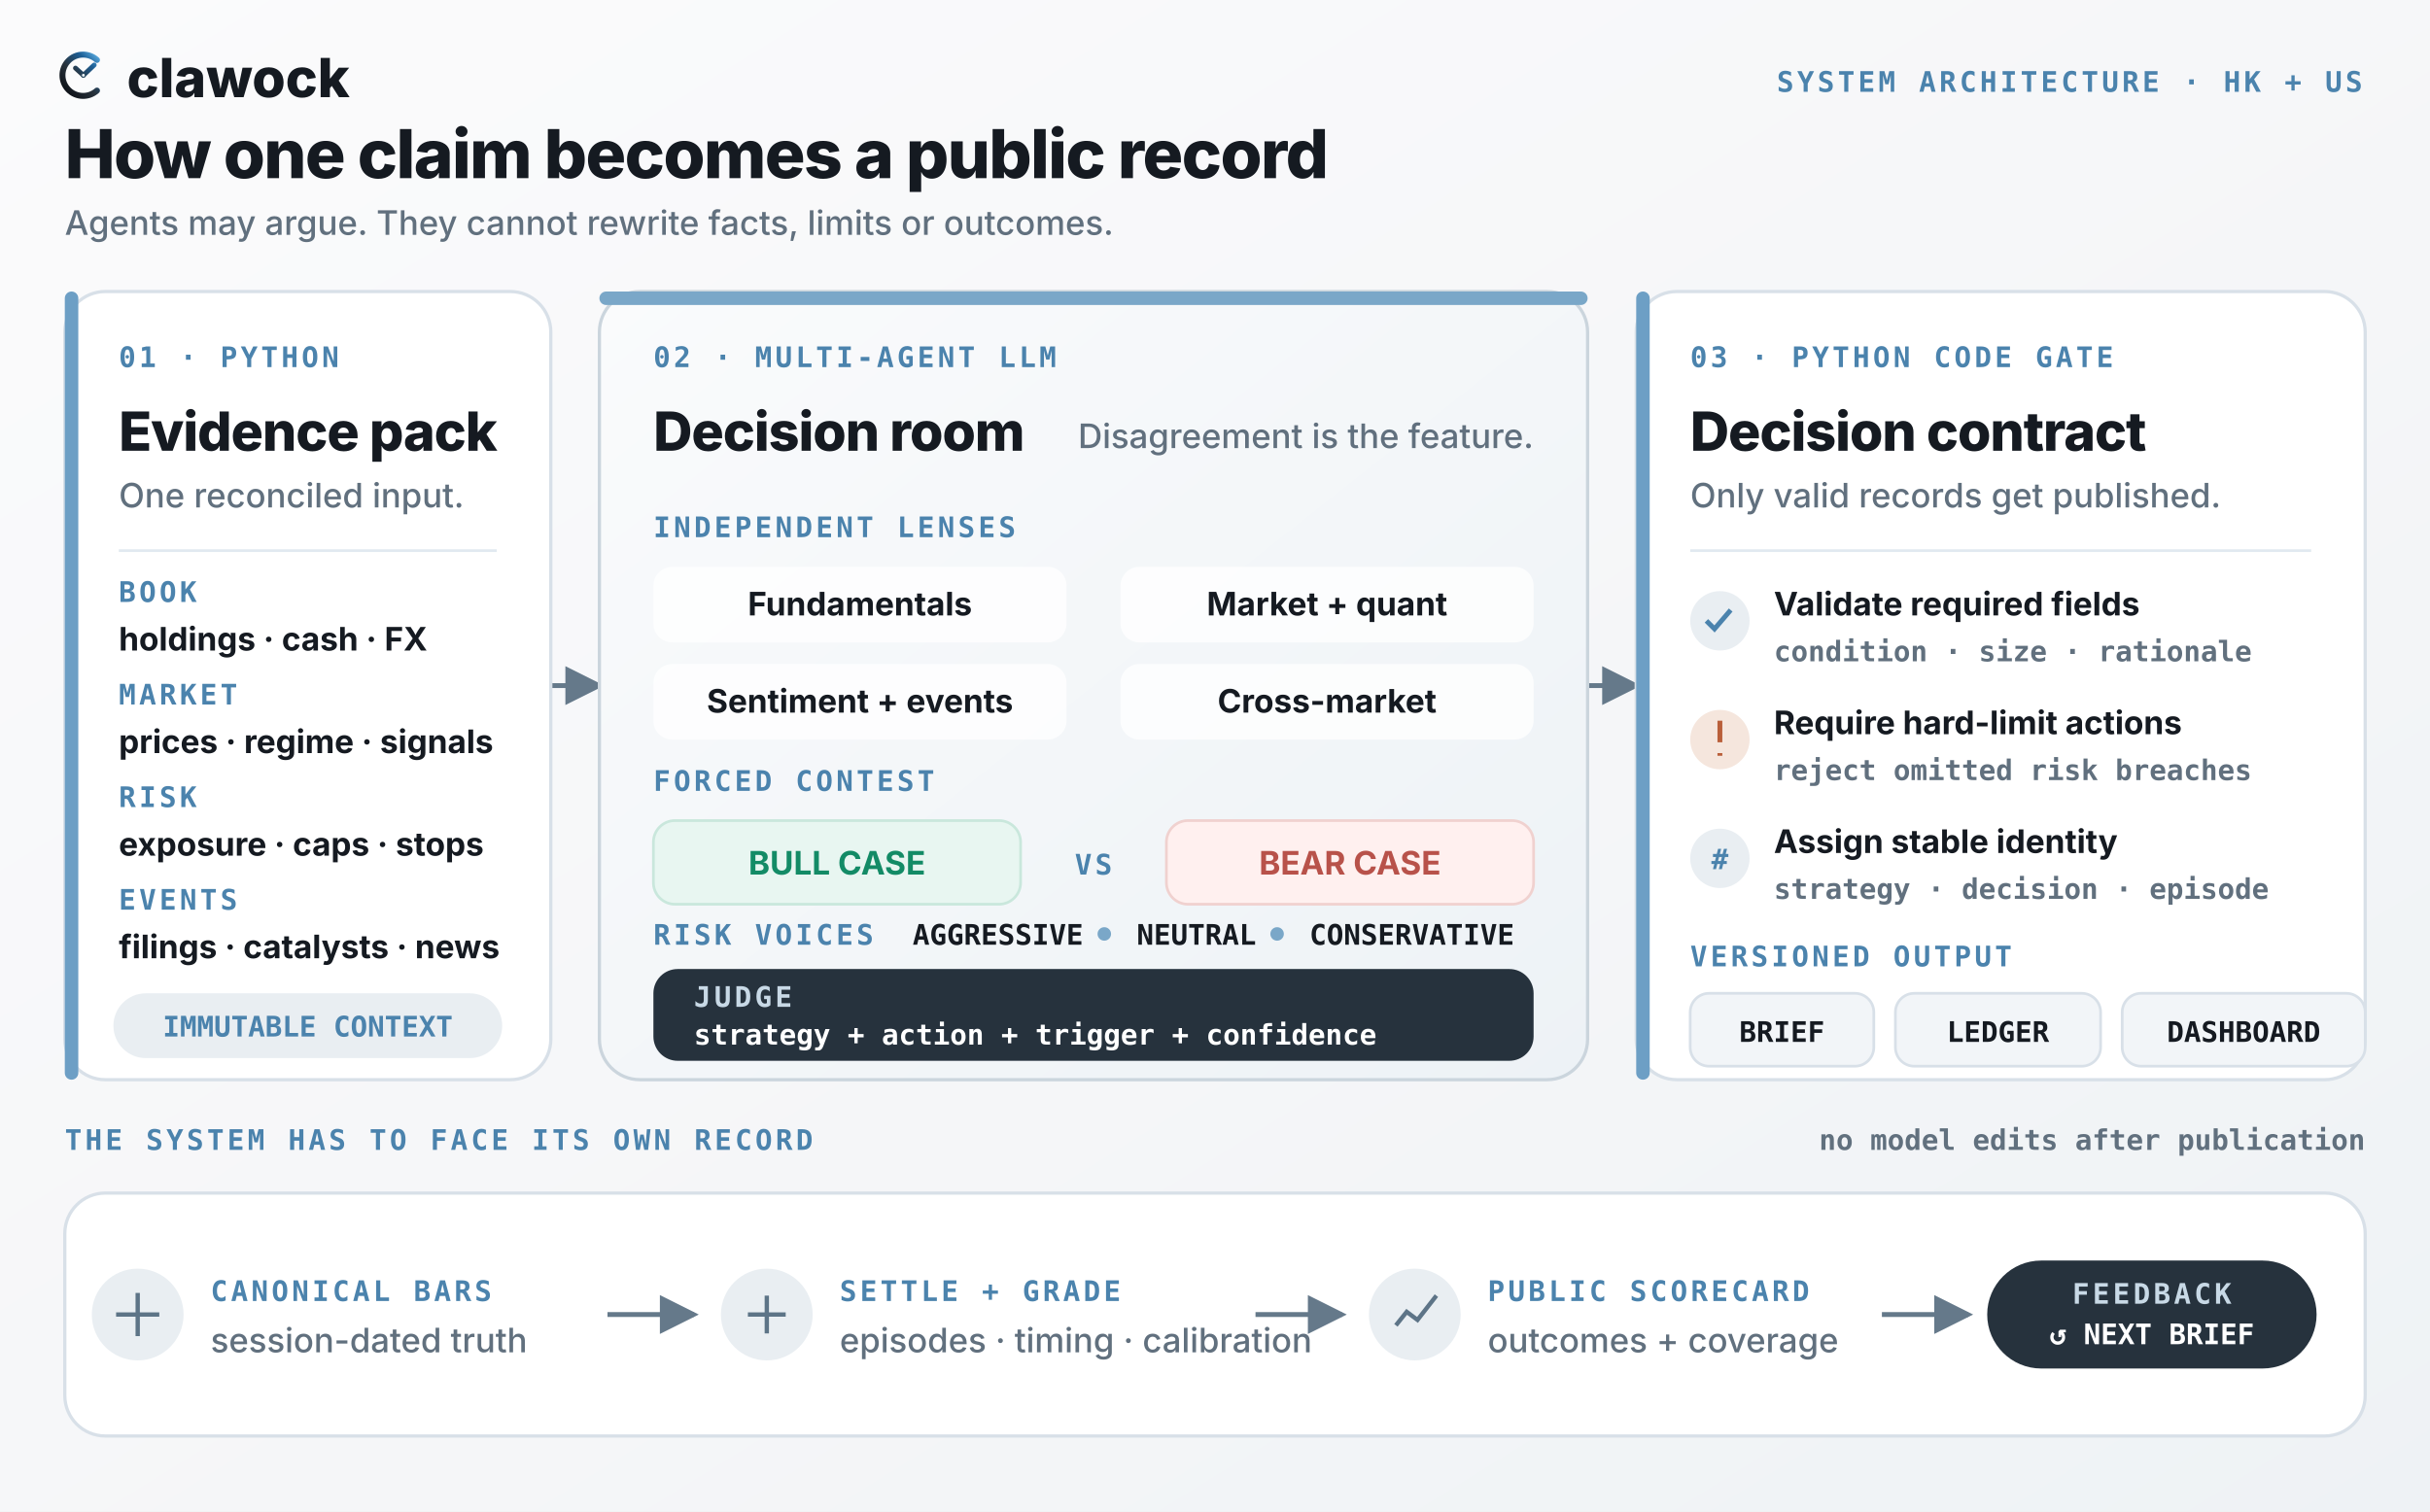
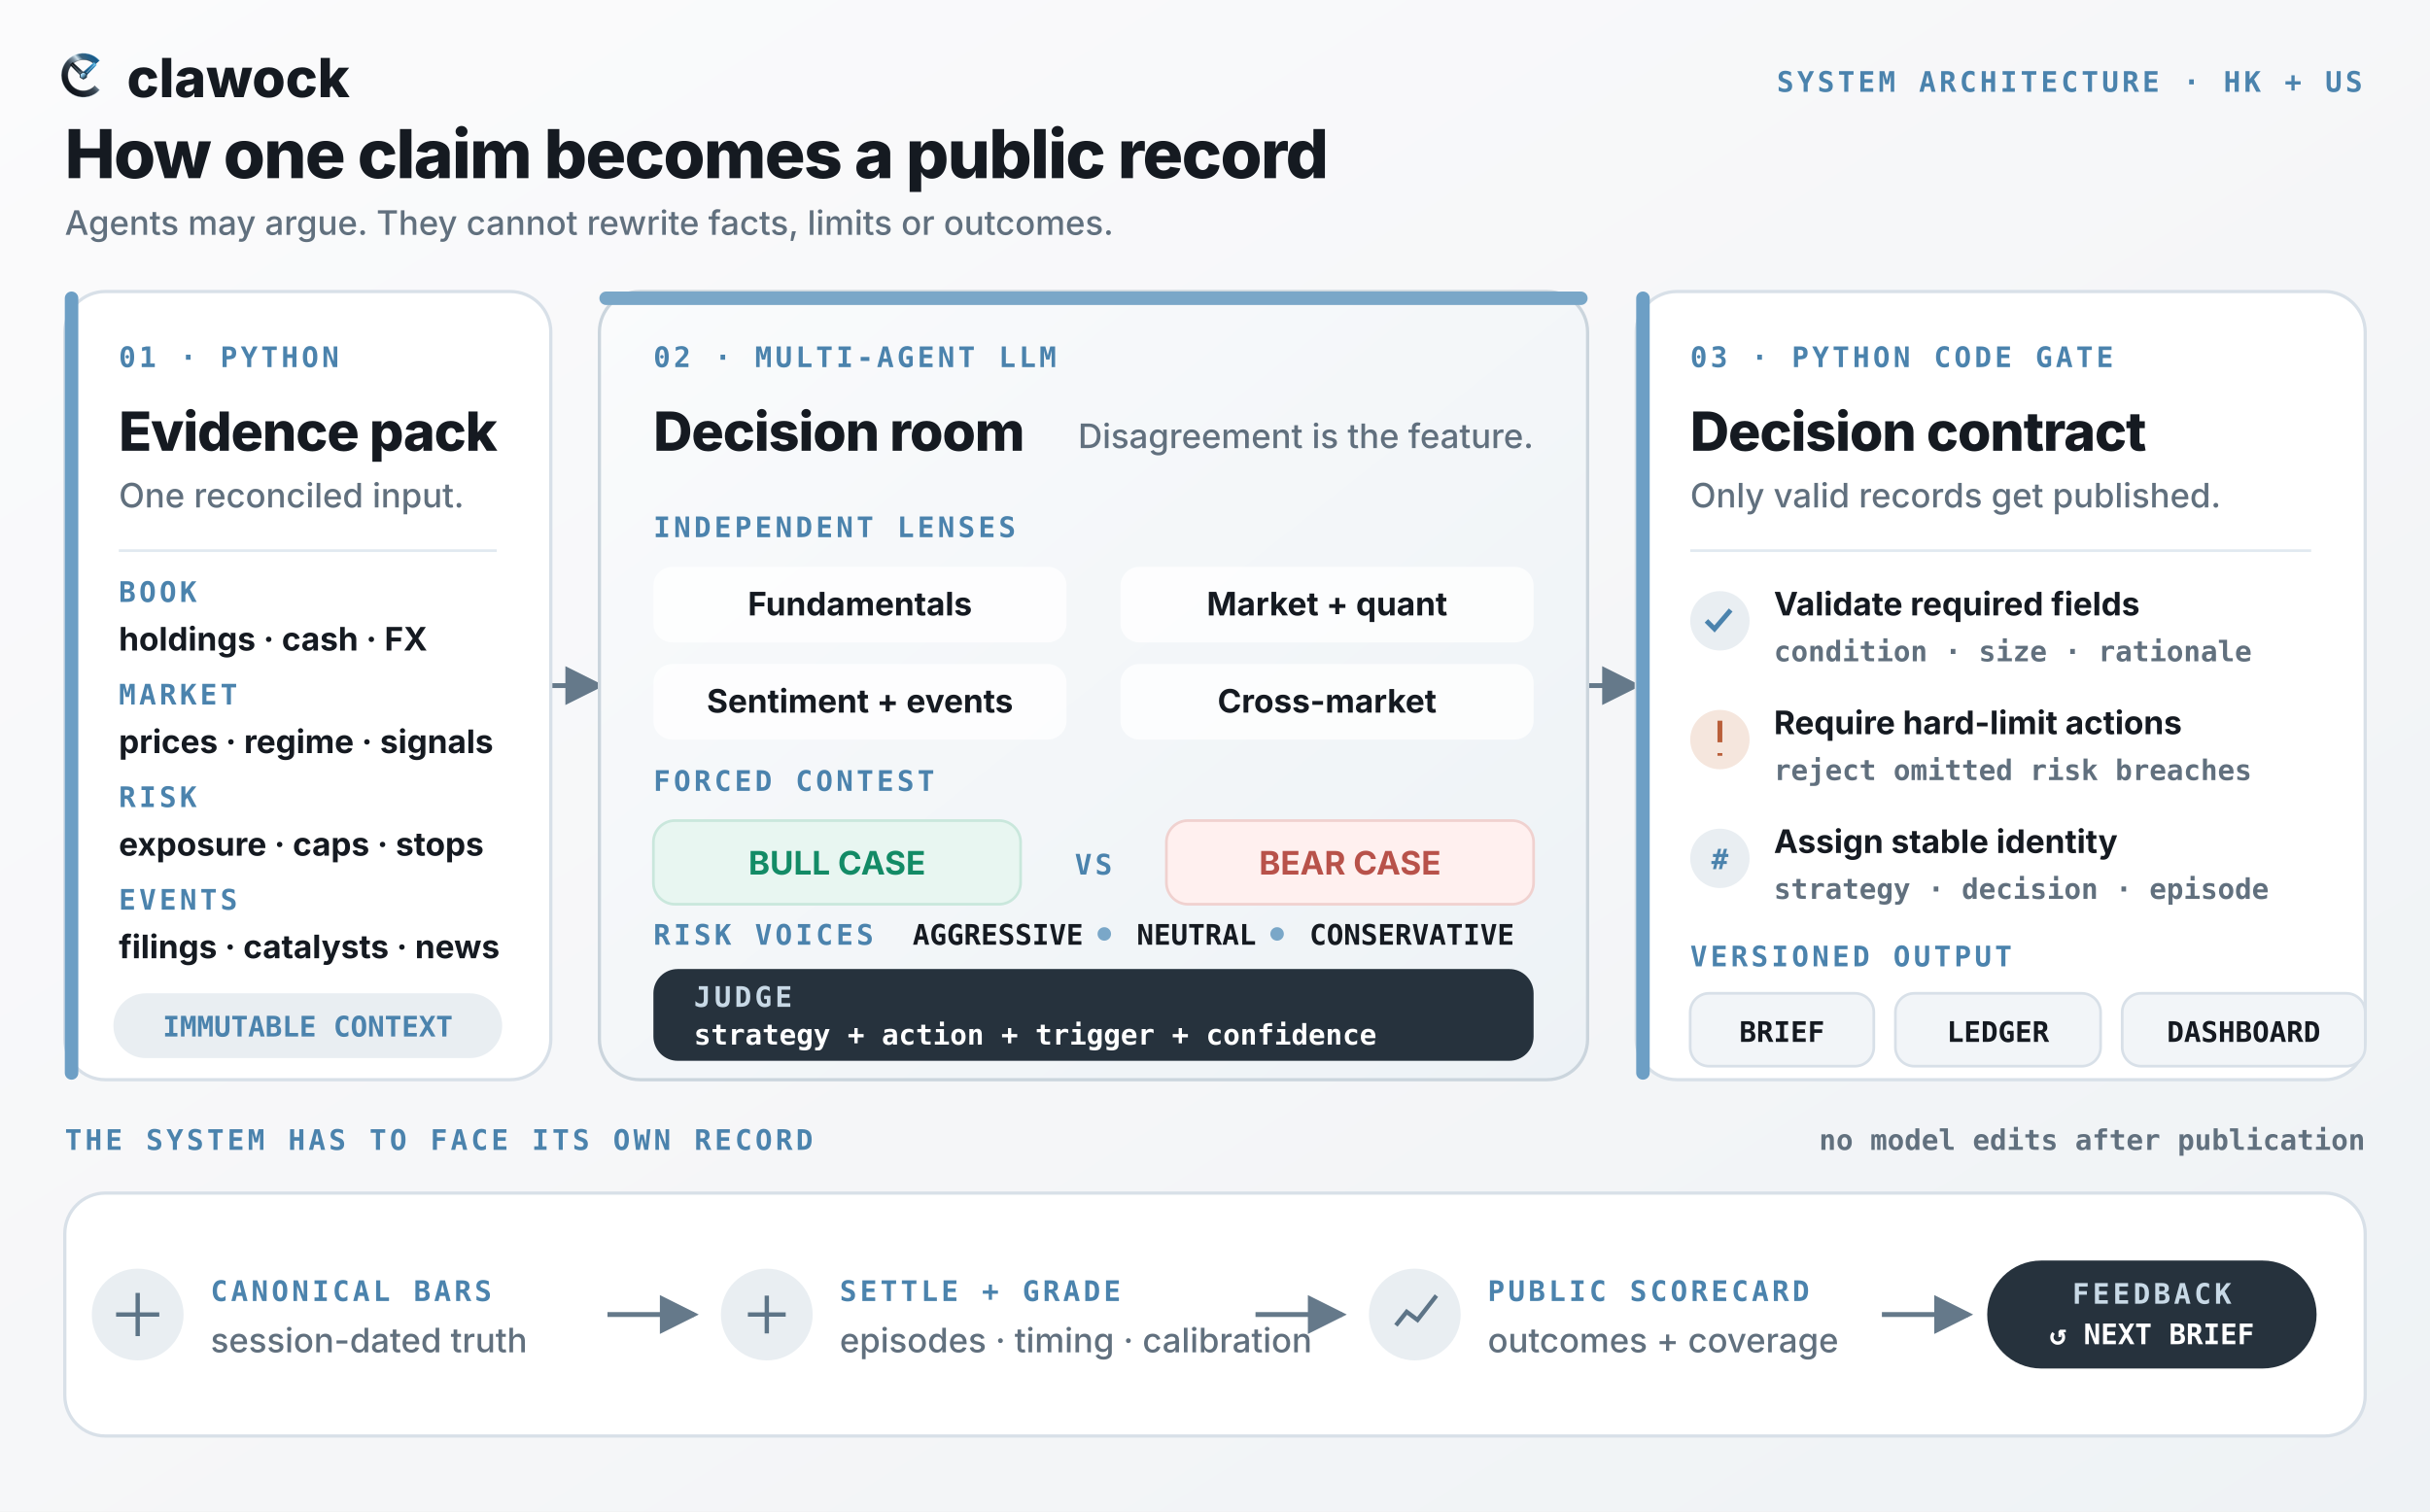
<svg xmlns="http://www.w3.org/2000/svg" width="900" height="560" viewBox="0 0 900 560" role="img" aria-labelledby="title desc">
  <defs>
    <linearGradient id="page-blue" x1="0" y1="0" x2="1" y2="1">
      <stop offset="0" stop-color="#fbfbfc" />
      <stop offset=".58" stop-color="#f5f6f8" />
      <stop offset="1" stop-color="#eef2f5" />
    </linearGradient>
    <linearGradient id="decision-blue" x1="0" y1="0" x2="1" y2="1">
      <stop offset="0" stop-color="#fafbfc" />
      <stop offset="1" stop-color="#edf2f6" />
    </linearGradient>
-     <linearGradient id="brand-mark" x1="10" y1="54" x2="53" y2="10" gradientUnits="userSpaceOnUse">
-       <stop offset="0" stop-color="#090b10" />
-       <stop offset=".42" stop-color="#28323c" />
-       <stop offset=".73" stop-color="#1d5f96" />
-       <stop offset="1" stop-color="#6bc0f4" />
+     <linearGradient id="brand-metal" x1="8" y1="54" x2="56" y2="10" gradientUnits="userSpaceOnUse">
+       <stop offset="0" stop-color="#07090d" />
+       <stop offset=".24" stop-color="#151b23" />
+       <stop offset=".46" stop-color="#394754" />
+       <stop offset=".56" stop-color="#8196a6" />
+       <stop offset=".615" stop-color="#d0e1eb" />
+       <stop offset=".68" stop-color="#3c637e" />
+       <stop offset=".84" stop-color="#155a8b" />
+       <stop offset=".94" stop-color="#66c4f2" />
+       <stop offset="1" stop-color="#1b425e" />
+     </linearGradient>
+     <linearGradient id="left-argument" x1="18" y1="18" x2="35" y2="35" gradientUnits="userSpaceOnUse">
+       <stop offset="0" stop-color="#080b10" />
+       <stop offset=".52" stop-color="#26333e" />
+       <stop offset=".82" stop-color="#718797" />
+       <stop offset="1" stop-color="#293e4e" />
+     </linearGradient>
+     <linearGradient id="right-argument" x1="46" y1="18" x2="30" y2="35" gradientUnits="userSpaceOnUse">
+       <stop offset="0" stop-color="#79d1f7" />
+       <stop offset=".24" stop-color="#2c87bd" />
+       <stop offset=".7" stop-color="#174f78" />
+       <stop offset="1" stop-color="#243743" />
+     </linearGradient>
+     <linearGradient id="judge-core" x1="29" y1="29" x2="35" y2="36" gradientUnits="userSpaceOnUse">
+       <stop offset="0" stop-color="#edf8ff" />
+       <stop offset=".36" stop-color="#8fc8e8" />
+       <stop offset=".72" stop-color="#315b76" />
+       <stop offset="1" stop-color="#14232d" />
    </linearGradient>
    <marker id="arrow-blue" markerWidth="8" markerHeight="8" refX="7" refY="4" orient="auto">
      <path d="M0 0L8 4L0 8Z" fill="#65798a" />
    </marker>
    <style>
      .sans{font-family:Inter,-apple-system,BlinkMacSystemFont,"Segoe UI",Arial,sans-serif}
      .mono{font-family:"SFMono-Regular",Consolas,"Liberation Mono",monospace}
      .ink{fill:#151a21}.muted{fill:#61707e}.blue{fill:#4b83ad}.green{fill:#138b66}.warm{fill:#b8524a}
      .kicker{font:700 10.5px "SFMono-Regular",Consolas,monospace;letter-spacing:1.2px}
      .title{font:800 25px Inter,-apple-system,"Segoe UI",Arial,sans-serif;letter-spacing:-.55px}
      .stage{font:800 20px Inter,-apple-system,"Segoe UI",Arial,sans-serif;letter-spacing:-.35px}
      .body{font:500 12.5px Inter,-apple-system,"Segoe UI",Arial,sans-serif}
      .label{font:750 12px Inter,-apple-system,"Segoe UI",Arial,sans-serif}
      .micro{font:600 10.5px "SFMono-Regular",Consolas,monospace}
      .card{fill:#fff;stroke:#d8e0e8;stroke-width:1.2}
      .chip{fill:#f2f5f8;stroke:#d8e0e8;stroke-width:1}
      .wire{fill:none;stroke:#65798a;stroke-width:1.8;marker-end:url(#arrow-blue)}
    </style>
  </defs>
  <rect width="900" height="560" fill="url(#page-blue)" />
  <g class="sans">
    <g transform="translate(20 17) scale(.34)">
-       <path d="M46.8 15.3A22.5 22.5 0 1 0 46.8 48.7" fill="none" stroke="url(#brand-mark)" stroke-width="6.5" stroke-linecap="round" />
-       <path d="M23.4 24.2L32 32l11.8-11.2" fill="none" stroke="url(#brand-mark)" stroke-width="5.25" stroke-linecap="round" stroke-linejoin="round" />
-       <circle cx="32" cy="32" r="2.15" fill="#eef4f8" stroke="#29485f" stroke-width="1.15" />
+       <path d="M49.8 15.9A24 24 0 1 0 49.8 48.1L44.6 43.4A17 17 0 1 1 44.6 20.6Z" fill="url(#brand-metal)" />
+       <path d="M49.8 15.9A24 24 0 1 0 49.8 48.1" fill="none" stroke="#d9edf8" stroke-opacity=".48" stroke-width=".8" />
+       <path d="M44.6 43.4A17 17 0 1 1 44.6 20.6" fill="none" stroke="#02070b" stroke-opacity=".34" stroke-width=".9" />
+       <path d="M20.4 17.8L17.4 20.8L29.7 33.4L33.5 29.7Z" fill="url(#left-argument)" />
+       <path d="M43.6 17.8L46.6 20.8L34.3 33.4L30.5 29.7Z" fill="url(#right-argument)" />
+       <path d="M19.4 20.1L31.1 32" fill="none" stroke="#dceaf2" stroke-opacity=".34" stroke-width=".72" />
+       <path d="M44.6 20.1L32.9 32" fill="none" stroke="#eefbff" stroke-opacity=".52" stroke-width=".72" />
+       <path d="M32 28.4L35.4 30.35V34.25L32 36.2L28.6 34.25V30.35Z" fill="url(#judge-core)" stroke="#142734" stroke-width=".85" stroke-linejoin="miter" />
    </g>
    <text x="47" y="36" font-size="20" font-weight="800" class="ink">clawock</text>
    <text x="875" y="34" text-anchor="end" class="kicker blue">SYSTEM ARCHITECTURE · HK + US</text>
    <text x="24" y="66" class="title ink">How one claim becomes a public record</text>
    <text x="24" y="87" class="body muted">Agents may argue. They cannot rewrite facts, limits or outcomes.</text>
  </g>
  <path d="M204 254H222" class="wire" />
  <path d="M588 254H606" class="wire" />
  <g transform="translate(24 108)" class="sans">
    <rect class="card" width="180" height="292" rx="15" />
    <rect width="5" height="292" rx="2.5" fill="#6d9fc5" />
    <text x="20" y="28" class="kicker blue">01 · PYTHON</text>
    <text x="20" y="59" class="stage ink">Evidence pack</text>
    <text x="20" y="80" class="body muted">One reconciled input.</text>
    <path d="M20 96H160" stroke="#e1e9f0" />
    <text x="20" y="115" class="kicker blue">BOOK</text>
    <text x="20" y="133" class="label ink">holdings · cash · FX</text>
    <text x="20" y="153" class="kicker blue">MARKET</text>
    <text x="20" y="171" class="label ink">prices · regime · signals</text>
    <text x="20" y="191" class="kicker blue">RISK</text>
    <text x="20" y="209" class="label ink">exposure · caps · stops</text>
    <text x="20" y="229" class="kicker blue">EVENTS</text>
    <text x="20" y="247" class="label ink">filings · catalysts · news</text>
    <rect x="18" y="260" width="144" height="24" rx="12" fill="#e9eef2" />
    <text x="90" y="276" text-anchor="middle" class="micro blue">IMMUTABLE CONTEXT</text>
  </g>
  <g transform="translate(222 108)" class="sans">
    <rect width="366" height="292" rx="15" fill="url(#decision-blue)" stroke="#cbd5dd" stroke-width="1.2" />
    <rect width="366" height="5" rx="2.5" fill="#7aa7c8" />
    <text x="20" y="28" class="kicker blue">02 · MULTI-AGENT LLM</text>
    <text x="20" y="59" class="stage ink">Decision room</text>
    <text x="346" y="58" text-anchor="end" class="body muted">Disagreement is the feature.</text>
    <text x="20" y="91" class="kicker blue">INDEPENDENT LENSES</text>
    <g transform="translate(20 102)">
      <rect width="153" height="28" rx="7" fill="#fff" opacity=".78" />
      <text x="76.5" y="18" text-anchor="middle" class="label ink">Fundamentals</text>
      <rect x="173" width="153" height="28" rx="7" fill="#fff" opacity=".78" />
      <text x="249.5" y="18" text-anchor="middle" class="label ink">Market + quant</text>
      <rect y="36" width="153" height="28" rx="7" fill="#fff" opacity=".78" />
      <text x="76.5" y="54" text-anchor="middle" class="label ink">Sentiment + events</text>
      <rect x="173" y="36" width="153" height="28" rx="7" fill="#fff" opacity=".78" />
      <text x="249.5" y="54" text-anchor="middle" class="label ink">Cross-market</text>
    </g>
    <text x="20" y="185" class="kicker blue">FORCED CONTEST</text>
    <rect x="20" y="196" width="136" height="31" rx="8" fill="#e8f6f1" stroke="#c9e7dc" />
    <text x="88" y="216" text-anchor="middle" class="label green">BULL CASE</text>
    <text x="183" y="216" text-anchor="middle" class="kicker blue">VS</text>
    <rect x="210" y="196" width="136" height="31" rx="8" fill="#fff0ef" stroke="#f0d1cf" />
    <text x="278" y="216" text-anchor="middle" class="label warm">BEAR CASE</text>
    <text x="20" y="242" class="kicker blue">RISK VOICES</text>
    <text x="116" y="242" class="micro ink">AGGRESSIVE</text>
    <circle cx="187" cy="238" r="2.5" fill="#7aa7c8" />
    <text x="199" y="242" class="micro ink">NEUTRAL</text>
    <circle cx="251" cy="238" r="2.5" fill="#7aa7c8" />
    <text x="263" y="242" class="micro ink">CONSERVATIVE</text>
    <rect x="20" y="251" width="326" height="34" rx="9" fill="#26323d" />
    <text x="35" y="265" class="kicker" fill="#c8d9e6">JUDGE</text>
    <text x="35" y="279" class="micro" fill="#fff">strategy + action + trigger + confidence</text>
  </g>
  <g transform="translate(606 108)" class="sans">
    <rect class="card" width="270" height="292" rx="15" />
    <rect width="5" height="292" rx="2.5" fill="#6d9fc5" />
    <text x="20" y="28" class="kicker blue">03 · PYTHON CODE GATE</text>
    <text x="20" y="59" class="stage ink">Decision contract</text>
    <text x="20" y="80" class="body muted">Only valid records get published.</text>
    <path d="M20 96H250" stroke="#e1e9f0" />
    <circle cx="31" cy="122" r="11" fill="#e9eef2" />
    <path d="M26 122l3 3 6-7" fill="none" stroke="#4b83ad" stroke-width="1.8" />
    <text x="51" y="120" class="label ink">Validate required fields</text>
    <text x="51" y="137" class="micro muted">condition · size · rationale</text>
    <circle cx="31" cy="166" r="11" fill="#f5e6dd" />
    <path d="M31 159v8M31 171v1" stroke="#b95f3a" stroke-width="1.8" />
    <text x="51" y="164" class="label ink">Require hard-limit actions</text>
    <text x="51" y="181" class="micro muted">reject omitted risk breaches</text>
    <circle cx="31" cy="210" r="11" fill="#e9eef2" />
    <text x="31" y="214" text-anchor="middle" class="micro blue">#</text>
    <text x="51" y="208" class="label ink">Assign stable identity</text>
    <text x="51" y="225" class="micro muted">strategy · decision · episode</text>
    <text x="20" y="250" class="kicker blue">VERSIONED OUTPUT</text>
    <g transform="translate(20 260)">
      <rect class="chip" width="68" height="27" rx="7" />
      <text x="34" y="18" text-anchor="middle" class="micro ink">BRIEF</text>
      <rect x="76" class="chip" width="76" height="27" rx="7" />
      <text x="114" y="18" text-anchor="middle" class="micro ink">LEDGER</text>
      <rect x="160" class="chip" width="90" height="27" rx="7" />
      <text x="205" y="18" text-anchor="middle" class="micro ink">DASHBOARD</text>
    </g>
  </g>
  <g class="sans">
    <text x="24" y="426" class="kicker blue">THE SYSTEM HAS TO FACE ITS OWN RECORD</text>
    <text x="876" y="426" text-anchor="end" class="micro muted">no model edits after publication</text>
    <rect x="24" y="442" width="852" height="90" rx="15" fill="#fff" stroke="#d8e0e8" stroke-width="1.2" />
    <path d="M225 487H257" class="wire" />
    <path d="M465 487H497" class="wire" />
    <path d="M697 487H729" class="wire" />
    <circle cx="51" cy="487" r="17" fill="#e9eef2" />
    <path d="M43 487h16M51 479v16" stroke="#5d7487" stroke-width="1.6" />
    <text x="78" y="482" class="kicker blue">CANONICAL BARS</text>
    <text x="78" y="501" class="body muted">session-dated truth</text>
    <circle cx="284" cy="487" r="17" fill="#e9eef2" />
    <path d="M277 487h14M284 480v14" stroke="#5d7487" stroke-width="1.6" />
    <text x="311" y="482" class="kicker blue">SETTLE + GRADE</text>
    <text x="311" y="501" class="body muted">episodes · timing · calibration</text>
    <circle cx="524" cy="487" r="17" fill="#e9eef2" />
    <path d="M517 491l4-5 4 3 7-9" fill="none" stroke="#5d7487" stroke-width="1.6" />
    <text x="551" y="482" class="kicker blue">PUBLIC SCORECARD</text>
    <text x="551" y="501" class="body muted">outcomes + coverage</text>
    <rect x="736" y="467" width="122" height="40" rx="20" fill="#26323d" />
    <text x="797" y="483" text-anchor="middle" class="kicker" fill="#c8d9e6">FEEDBACK</text>
    <text x="797" y="498" text-anchor="middle" class="micro" fill="#fff">↺ NEXT BRIEF</text>
  </g>
</svg>
